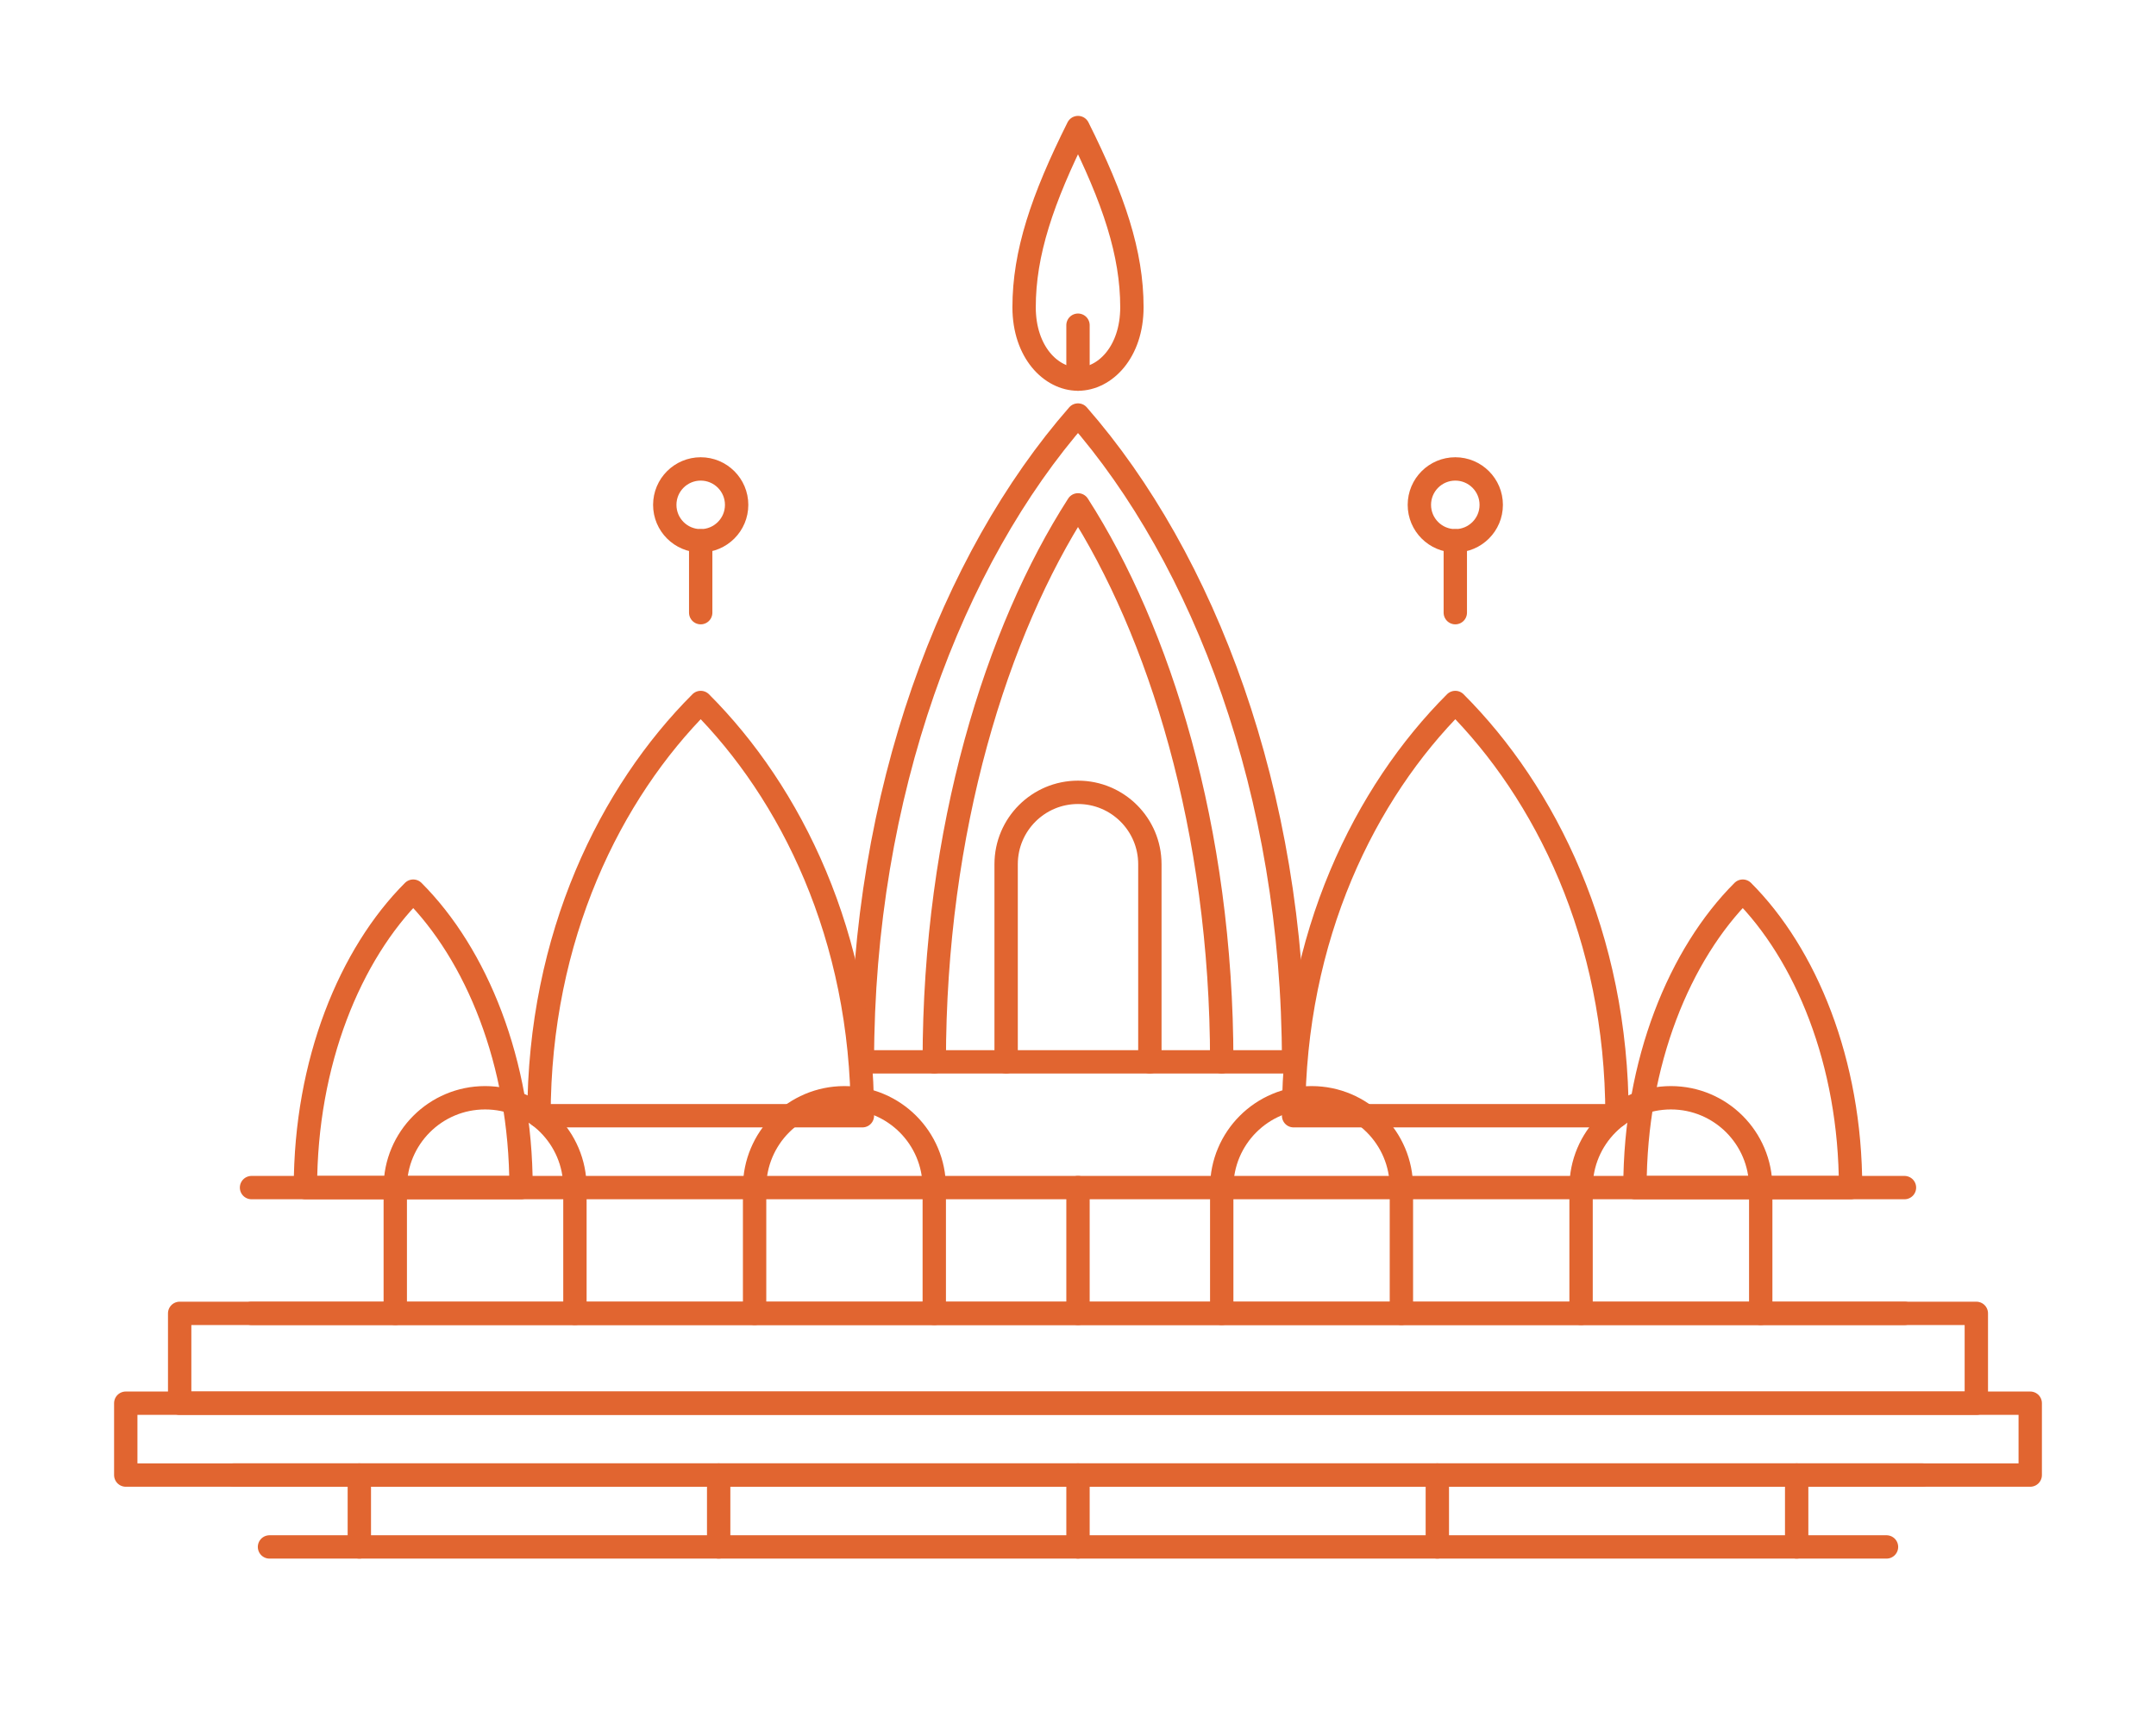
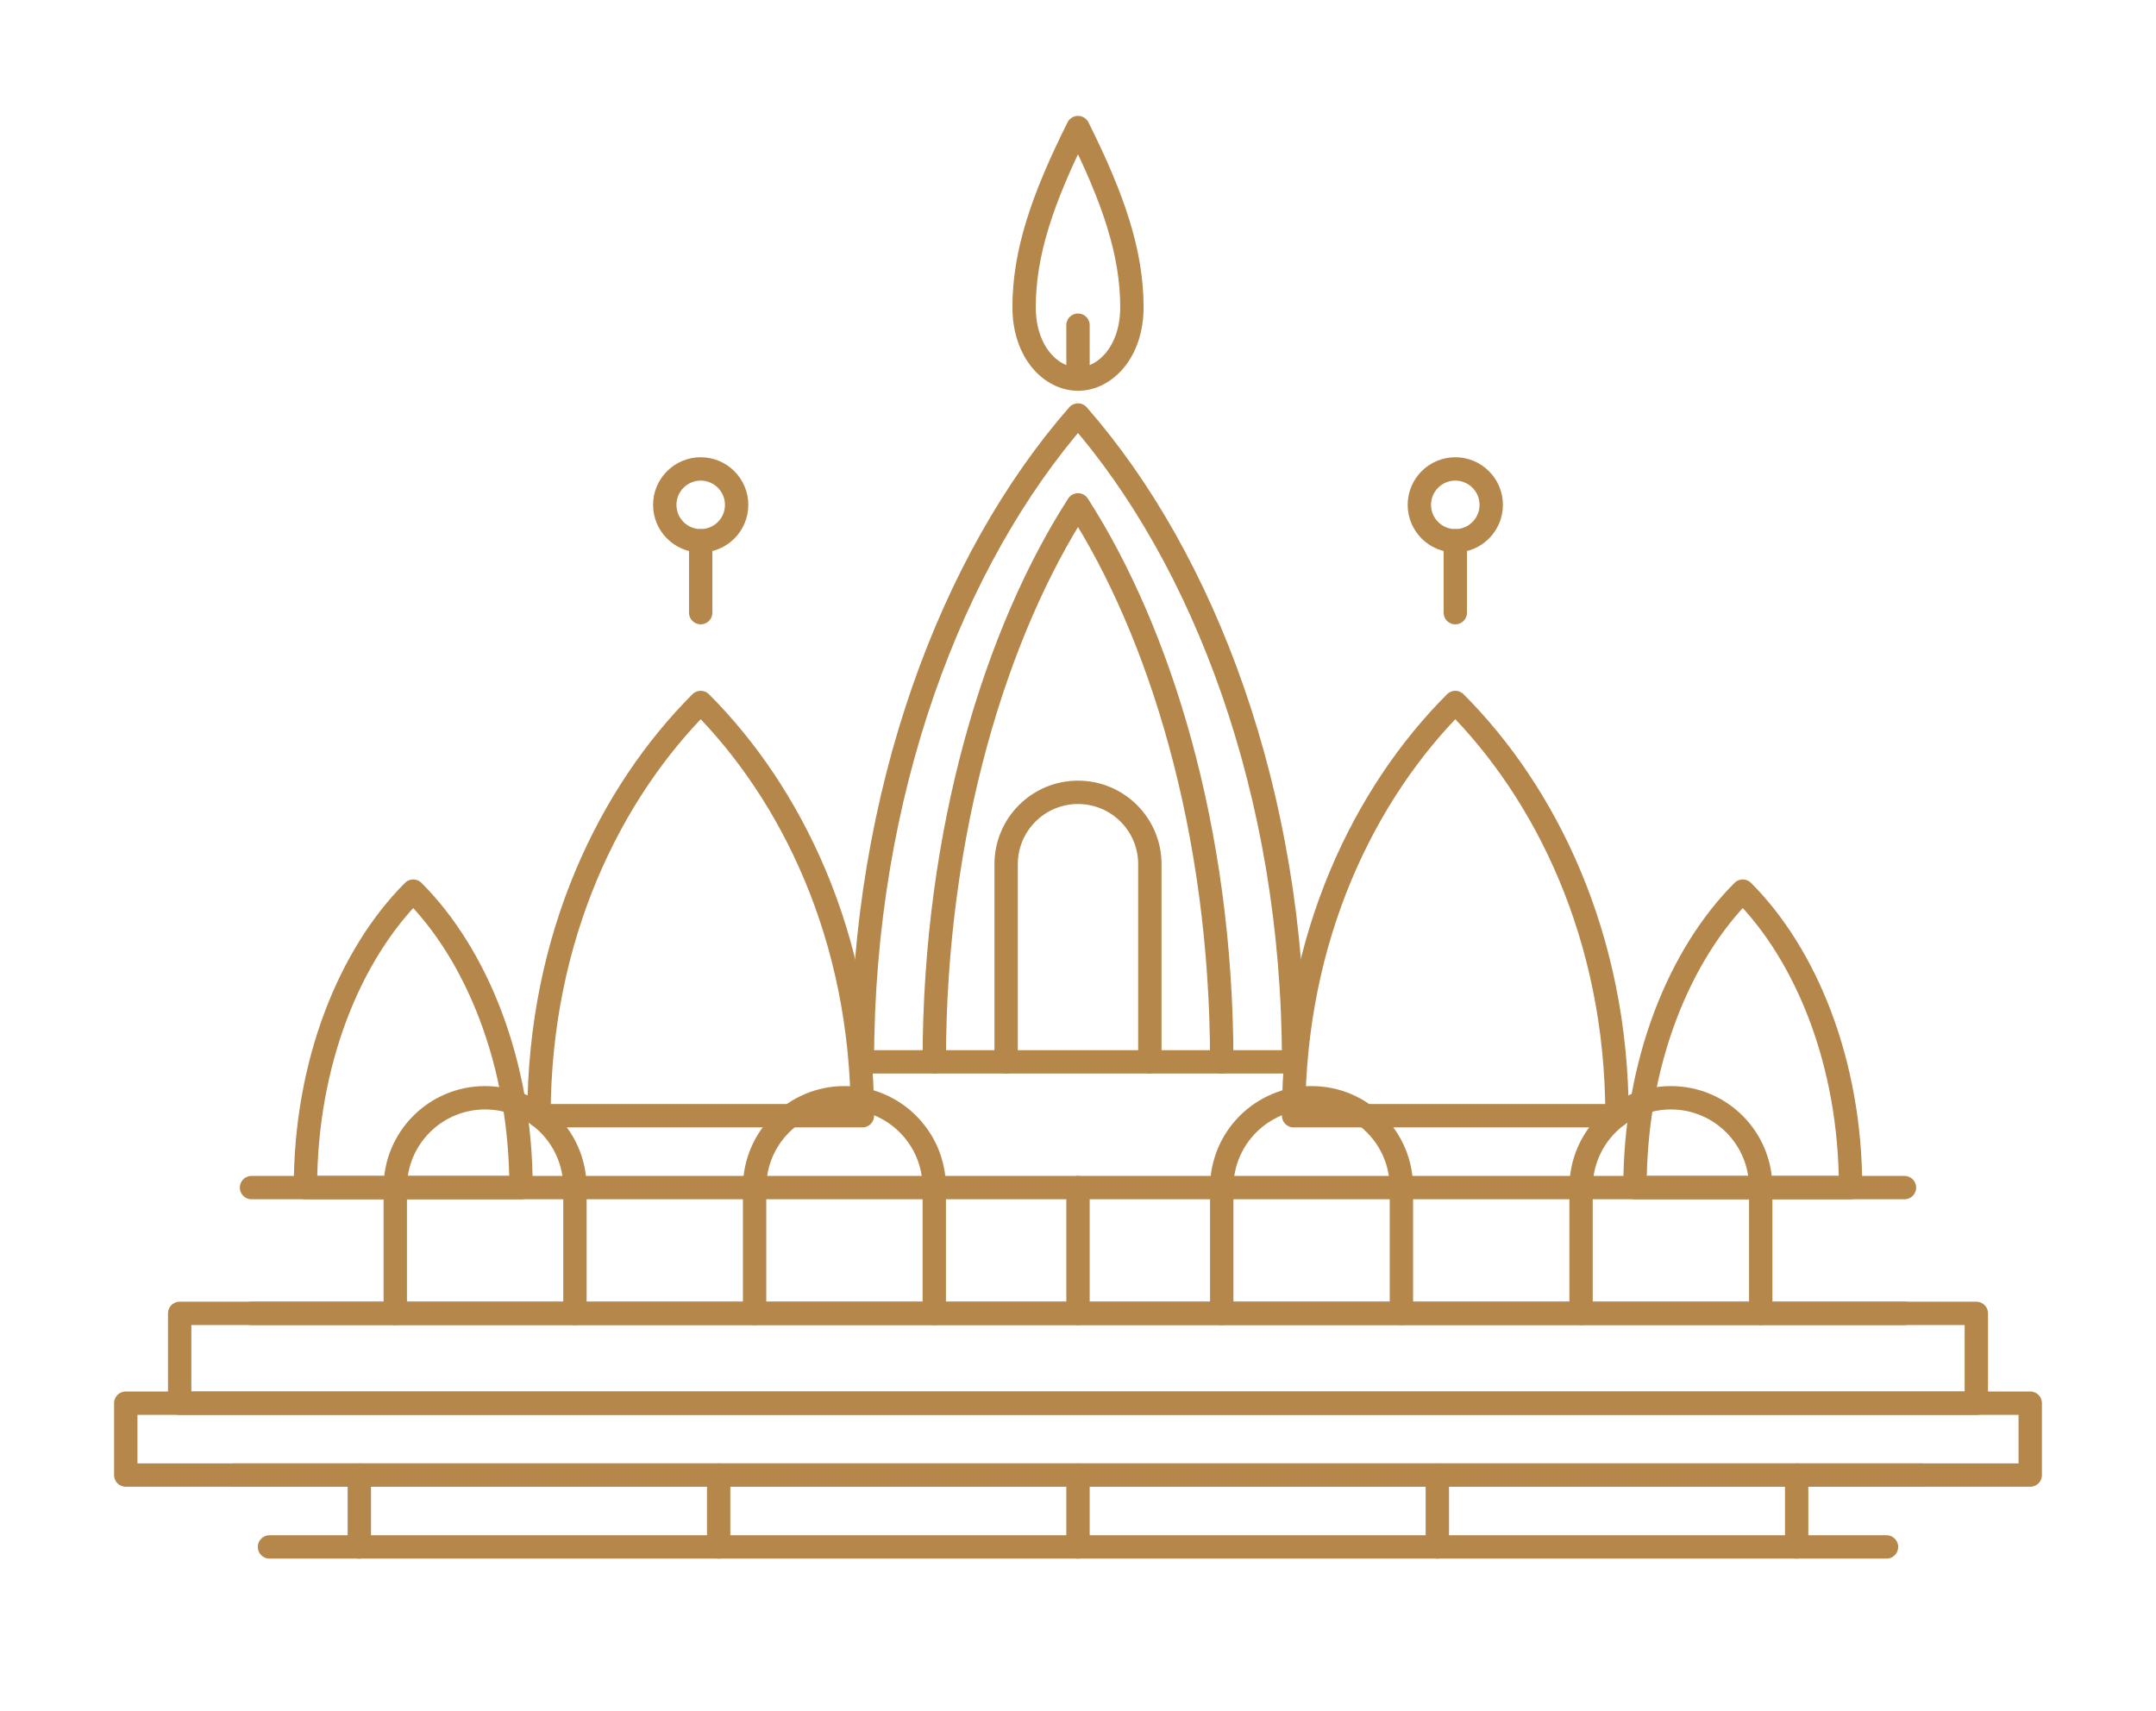
<svg xmlns="http://www.w3.org/2000/svg" viewBox="0 0 240 190" width="150" height="119" aria-hidden="true">
-   <g fill="none" stroke="#DC4A0C" stroke-width="2.6" stroke-linecap="round" stroke-linejoin="round" opacity="0.85">
+   <g fill="none" stroke="#A8722C" stroke-width="2.6" stroke-linecap="round" stroke-linejoin="round" opacity="0.85">
    <path d="M120 14c-4 8-6 14-6 20 0 5 3 8 6 8s6-3 6-8c0-6-2-12-6-20z" />
    <path d="M120 42v-6" />
    <path d="M96 118c0-30 10-56 24-72 14 16 24 42 24 72z" />
    <path d="M104 118c0-26 7-48 16-62 9 14 16 36 16 62" />
    <path d="M112 118v-22a8 8 0 0 1 16 0v22" />
    <path d="M60 124c0-20 8-36 18-46 10 10 18 26 18 46z" />
    <path d="M144 124c0-20 8-36 18-46 10 10 18 26 18 46z" />
    <path d="M78 68v-8" />
    <path d="M162 68v-8" />
    <circle cx="78" cy="56" r="4" />
    <circle cx="162" cy="56" r="4" />
    <path d="M34 132c0-14 5-26 12-33 7 7 12 19 12 33z" />
    <path d="M182 132c0-14 5-26 12-33 7 7 12 19 12 33z" />
    <path d="M28 132h184" />
    <path d="M28 146h184" />
    <path d="M44 146v-14M64 146v-14M84 146v-14M104 146v-14M120 146v-14M136 146v-14M156 146v-14M176 146v-14M196 146v-14" />
    <path d="M44 132a10 10 0 0 1 20 0M84 132a10 10 0 0 1 20 0M136 132a10 10 0 0 1 20 0M176 132a10 10 0 0 1 20 0" />
    <path d="M20 146h200v10H20z" />
    <path d="M14 156h212v8H14z" />
    <path d="M26 164h188" />
    <path d="M40 164v8M80 164v8M120 164v8M160 164v8M200 164v8" />
    <path d="M30 172h180" />
  </g>
</svg>
